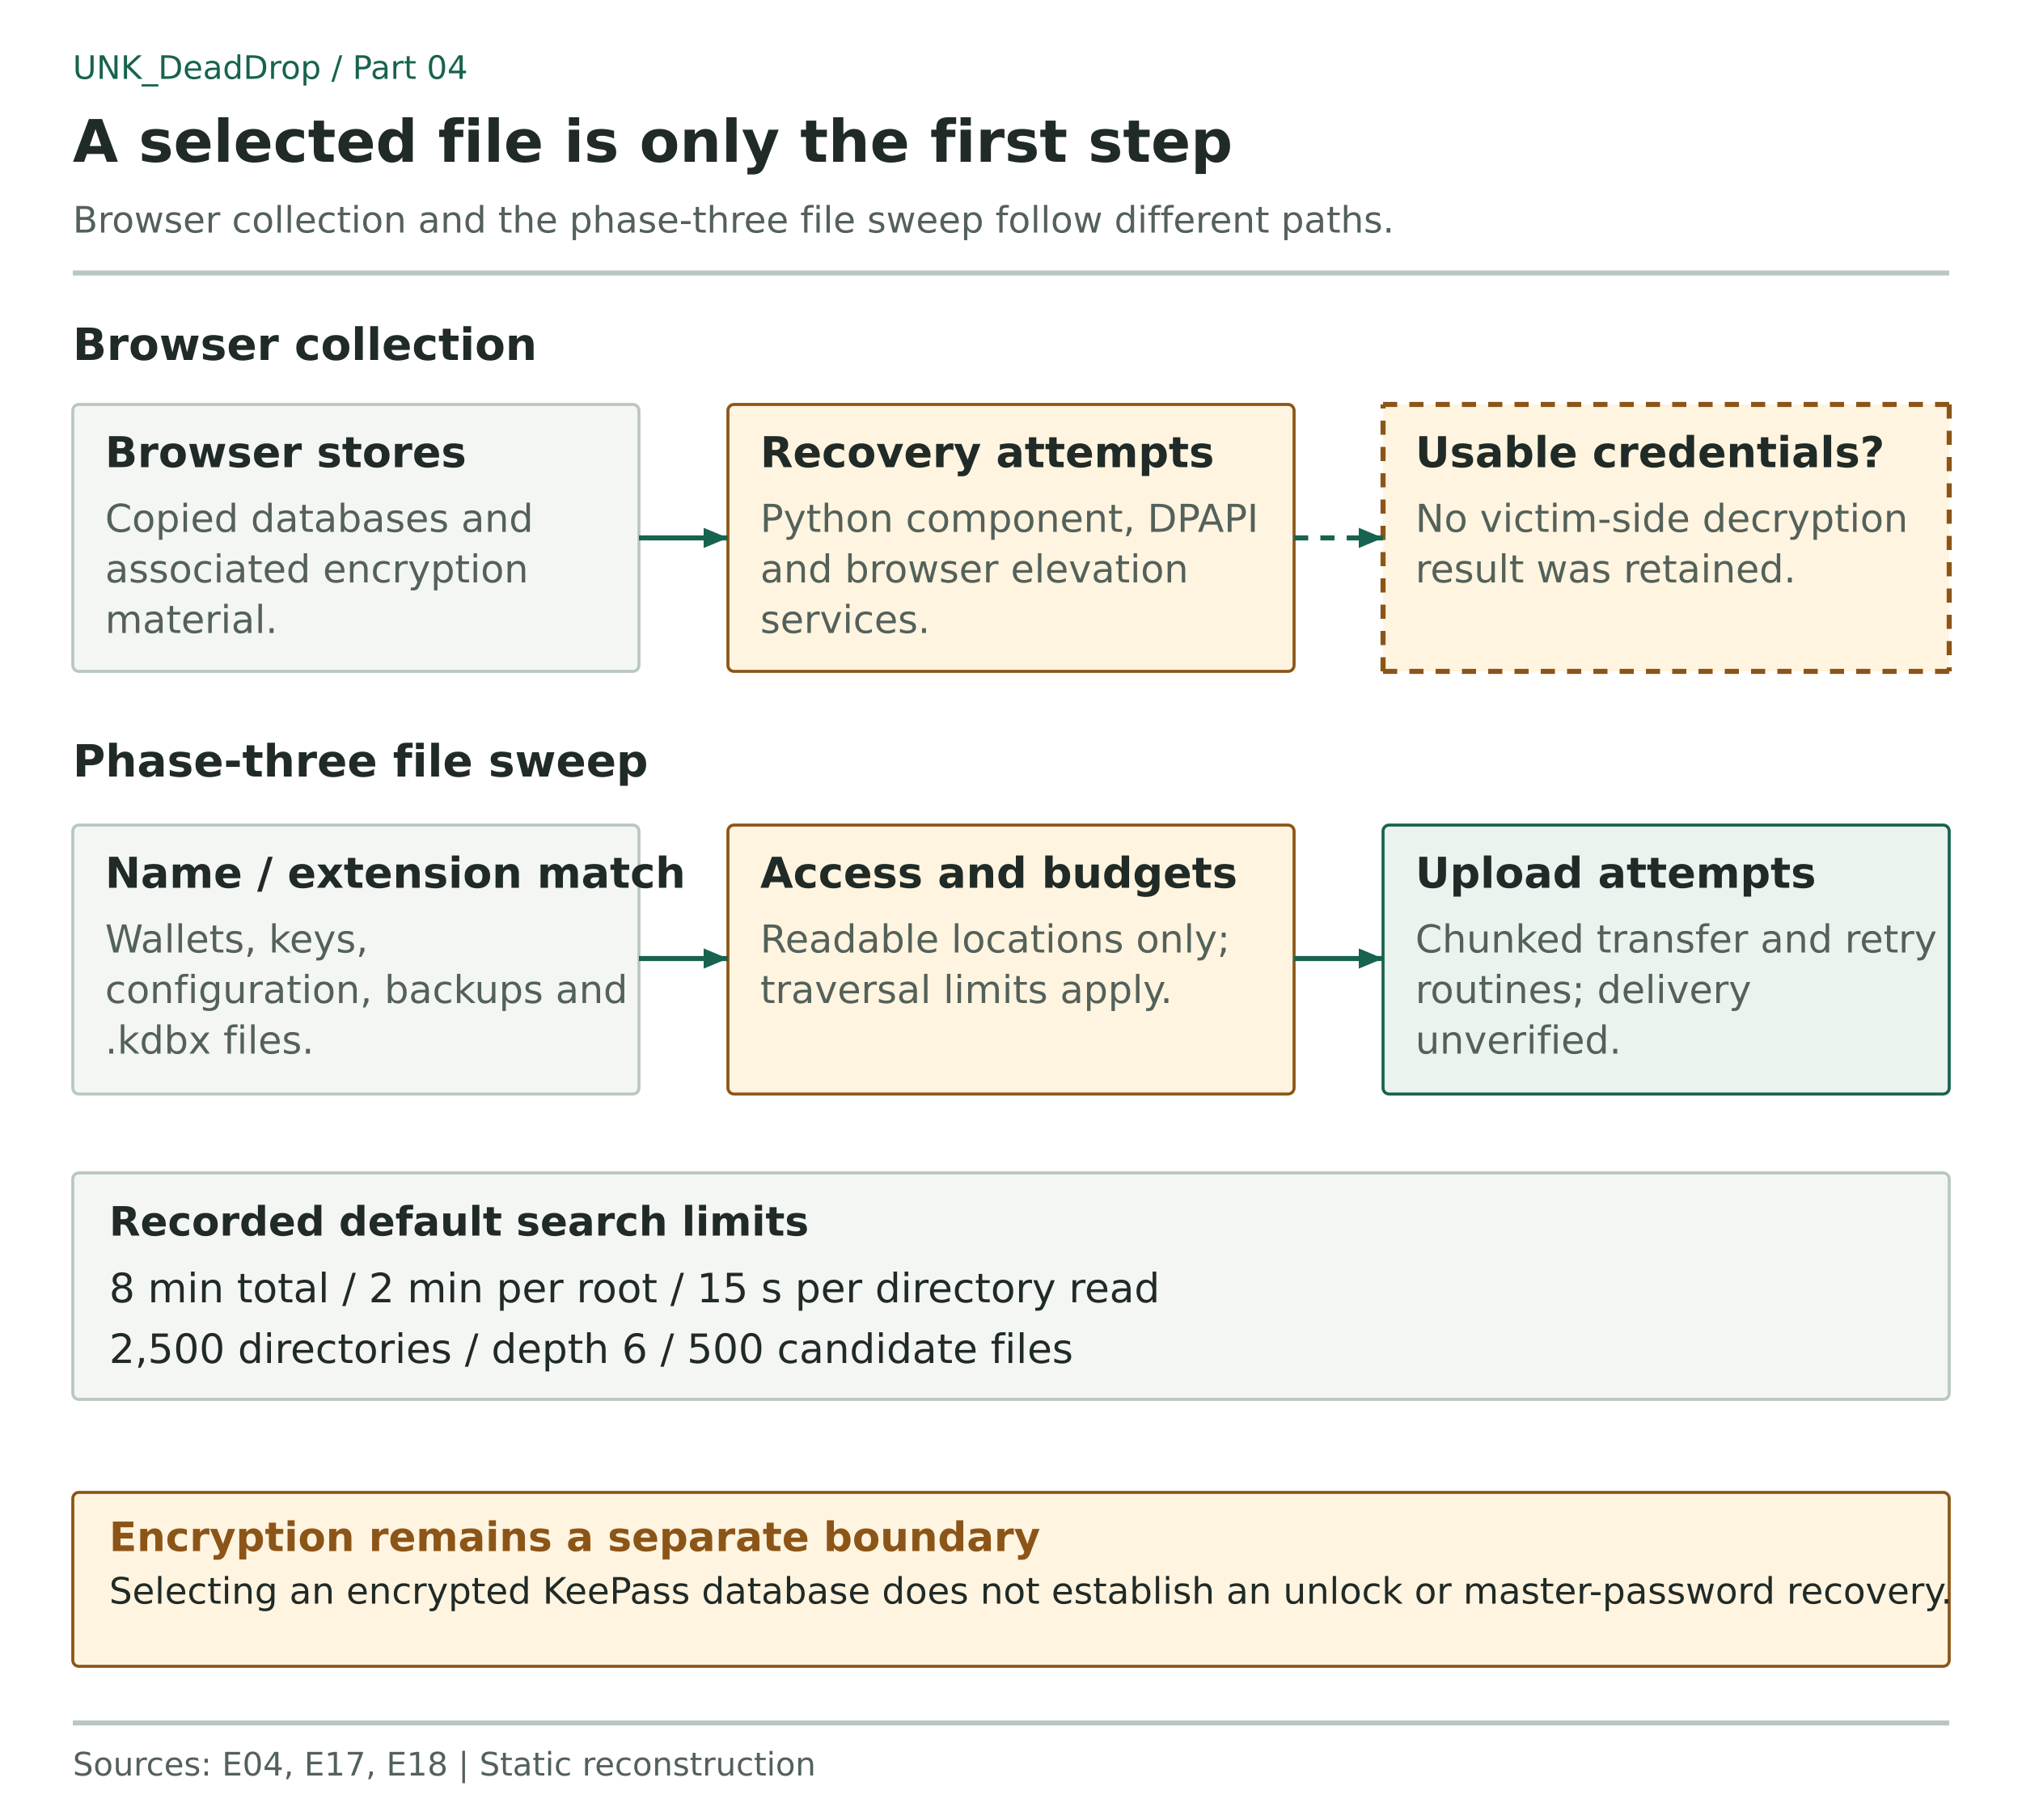
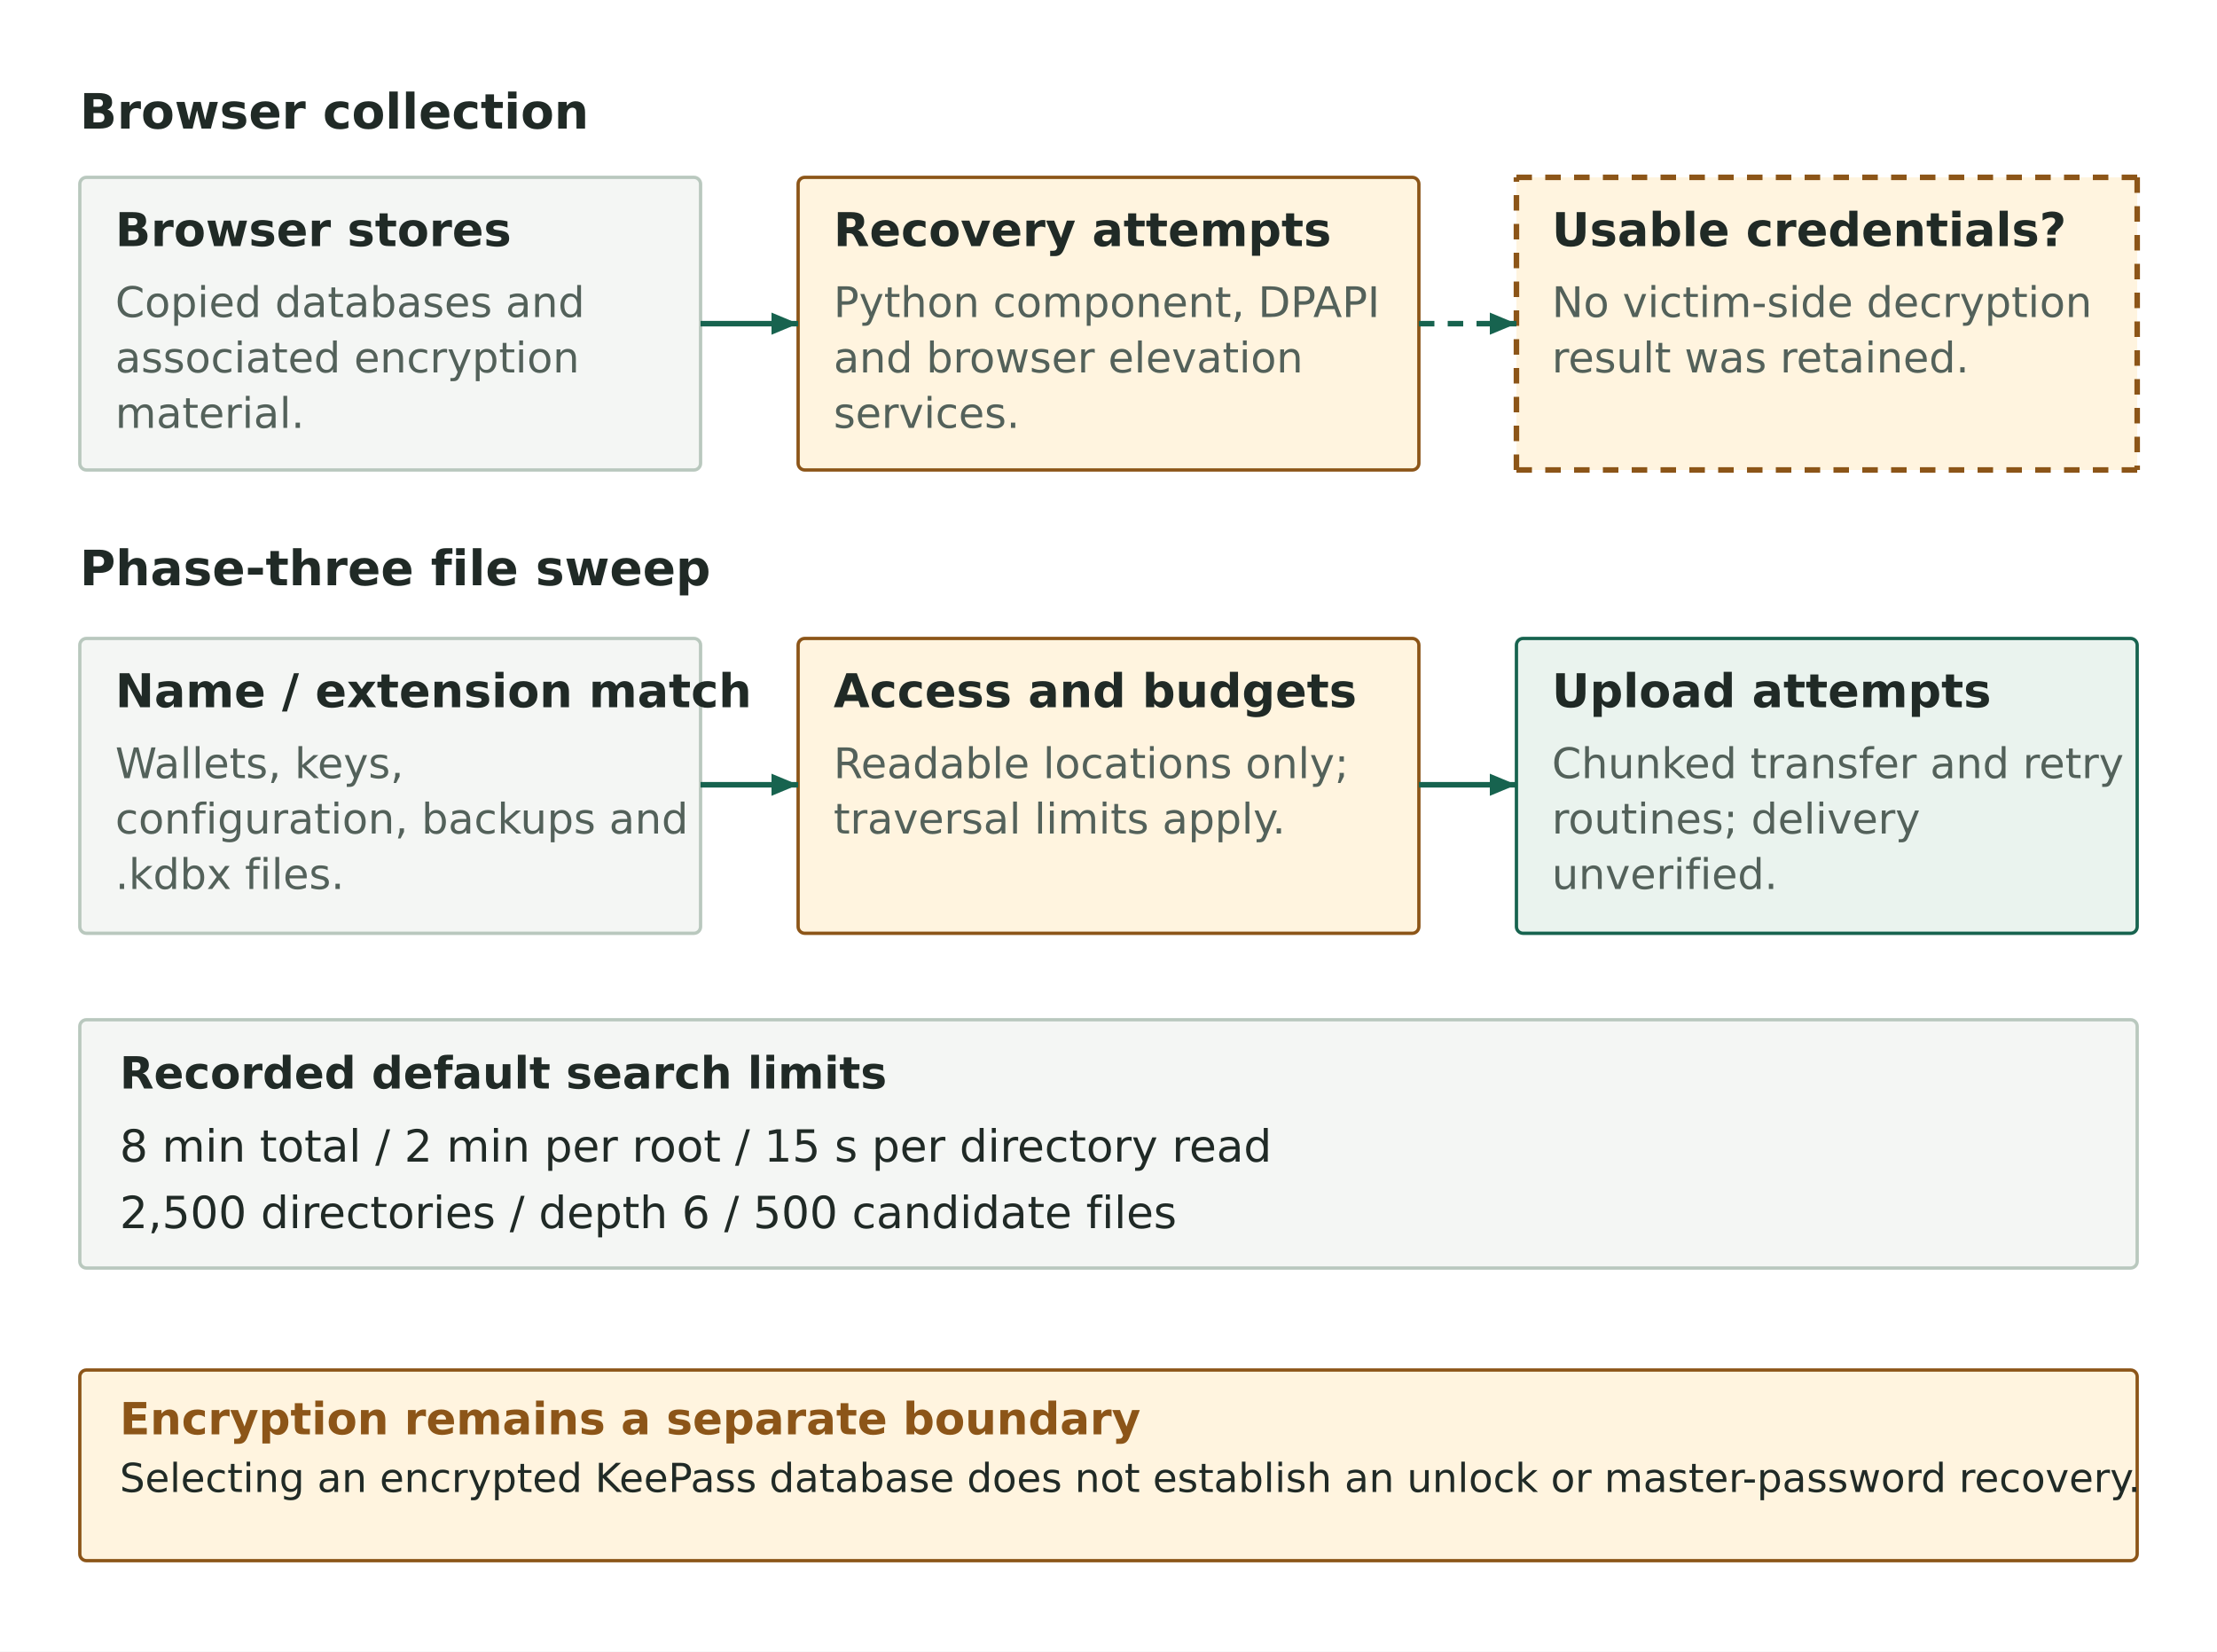
- <svg xmlns="http://www.w3.org/2000/svg" width="1000" height="900" viewBox="0 0 1000 900" role="img" aria-labelledby="title desc">
+ <svg xmlns="http://www.w3.org/2000/svg" width="1000" height="745" viewBox="0 0 1000 745" role="img" aria-labelledby="title desc">
  <defs>
    <marker id="arrow" viewBox="0 0 10 10" refX="9" refY="5" markerWidth="7" markerHeight="7" orient="auto-start-reverse">
      <path d="M 0 0 L 10 5 L 0 10 z" fill="#17634f" />
    </marker>
  </defs>
  <rect width="1000" height="100%" fill="#fff" />
-   <text x="36" y="39" font-family="DejaVu Sans,sans-serif" font-size="16" font-weight="400" fill="#17634f" text-anchor="start">UNK_DeadDrop / Part 04</text>
-   <text x="36" y="80" font-family="DejaVu Sans,sans-serif" font-size="29" font-weight="700" fill="#202a26" text-anchor="start">A selected file is only the first step</text>
-   <text x="36" y="115" font-family="DejaVu Sans,sans-serif" font-size="18" font-weight="400" fill="#53615a" text-anchor="start">Browser collection and the phase-three file sweep follow different paths.</text>
-   <line x1="36.0" y1="135.0" x2="964.0" y2="135.0" stroke="#b9c8be" stroke-width="2.5" />
-   <text x="36" y="178" font-family="DejaVu Sans,sans-serif" font-size="22" font-weight="700" fill="#202a26" text-anchor="start">Browser collection</text>
-   <rect x="36" y="200" width="280" height="132" rx="3" fill="#f4f6f4" stroke="#b9c8be" stroke-width="1.5" />
-   <text x="52" y="231" font-family="DejaVu Sans,sans-serif" font-size="21" font-weight="700" fill="#202a26" text-anchor="start">Browser stores</text>
-   <text x="52" y="263" font-family="DejaVu Sans,sans-serif" font-size="19" font-weight="400" fill="#53615a" text-anchor="start">Copied databases and</text>
-   <text x="52" y="288" font-family="DejaVu Sans,sans-serif" font-size="19" font-weight="400" fill="#53615a" text-anchor="start">associated encryption</text>
-   <text x="52" y="313" font-family="DejaVu Sans,sans-serif" font-size="19" font-weight="400" fill="#53615a" text-anchor="start">material.</text>
-   <rect x="360" y="200" width="280" height="132" rx="3" fill="#fff4df" stroke="#8c5518" stroke-width="1.5" />
-   <text x="376" y="231" font-family="DejaVu Sans,sans-serif" font-size="21" font-weight="700" fill="#202a26" text-anchor="start">Recovery attempts</text>
-   <text x="376" y="263" font-family="DejaVu Sans,sans-serif" font-size="19" font-weight="400" fill="#53615a" text-anchor="start">Python component, DPAPI</text>
-   <text x="376" y="288" font-family="DejaVu Sans,sans-serif" font-size="19" font-weight="400" fill="#53615a" text-anchor="start">and browser elevation</text>
-   <text x="376" y="313" font-family="DejaVu Sans,sans-serif" font-size="19" font-weight="400" fill="#53615a" text-anchor="start">services.</text>
-   <rect x="684" y="200" width="280" height="132" rx="3" fill="#fff4df" stroke="none" stroke-width="1.5" />
-   <line x1="684.0" y1="200.0" x2="691.0" y2="200.0" stroke="#8c5518" stroke-width="2.5" />
-   <line x1="697.0" y1="200.0" x2="704.0" y2="200.0" stroke="#8c5518" stroke-width="2.5" />
-   <line x1="710.0" y1="200.0" x2="717.0" y2="200.0" stroke="#8c5518" stroke-width="2.5" />
-   <line x1="723.0" y1="200.0" x2="730.0" y2="200.0" stroke="#8c5518" stroke-width="2.5" />
-   <line x1="736.0" y1="200.0" x2="743.0" y2="200.0" stroke="#8c5518" stroke-width="2.5" />
-   <line x1="749.0" y1="200.0" x2="756.0" y2="200.0" stroke="#8c5518" stroke-width="2.5" />
-   <line x1="762.0" y1="200.0" x2="769.0" y2="200.0" stroke="#8c5518" stroke-width="2.5" />
-   <line x1="775.0" y1="200.0" x2="782.0" y2="200.0" stroke="#8c5518" stroke-width="2.5" />
-   <line x1="788.0" y1="200.0" x2="795.0" y2="200.0" stroke="#8c5518" stroke-width="2.5" />
-   <line x1="801.0" y1="200.0" x2="808.0" y2="200.0" stroke="#8c5518" stroke-width="2.5" />
-   <line x1="814.0" y1="200.0" x2="821.0" y2="200.0" stroke="#8c5518" stroke-width="2.5" />
-   <line x1="827.0" y1="200.0" x2="834.0" y2="200.0" stroke="#8c5518" stroke-width="2.5" />
-   <line x1="840.0" y1="200.0" x2="847.0" y2="200.0" stroke="#8c5518" stroke-width="2.5" />
-   <line x1="853.0" y1="200.0" x2="860.0" y2="200.0" stroke="#8c5518" stroke-width="2.5" />
-   <line x1="866.0" y1="200.0" x2="873.0" y2="200.0" stroke="#8c5518" stroke-width="2.5" />
-   <line x1="879.0" y1="200.0" x2="886.0" y2="200.0" stroke="#8c5518" stroke-width="2.5" />
-   <line x1="892.0" y1="200.0" x2="899.0" y2="200.0" stroke="#8c5518" stroke-width="2.5" />
-   <line x1="905.0" y1="200.0" x2="912.0" y2="200.0" stroke="#8c5518" stroke-width="2.5" />
-   <line x1="918.0" y1="200.0" x2="925.0" y2="200.0" stroke="#8c5518" stroke-width="2.5" />
-   <line x1="931.0" y1="200.0" x2="938.0" y2="200.0" stroke="#8c5518" stroke-width="2.5" />
-   <line x1="944.0" y1="200.0" x2="951.0" y2="200.0" stroke="#8c5518" stroke-width="2.5" />
-   <line x1="957.0" y1="200.0" x2="964.0" y2="200.0" stroke="#8c5518" stroke-width="2.5" />
-   <line x1="964.0" y1="200.0" x2="964.0" y2="207.0" stroke="#8c5518" stroke-width="2.5" />
-   <line x1="964.0" y1="213.0" x2="964.0" y2="220.0" stroke="#8c5518" stroke-width="2.5" />
-   <line x1="964.0" y1="226.0" x2="964.0" y2="233.0" stroke="#8c5518" stroke-width="2.5" />
-   <line x1="964.0" y1="239.0" x2="964.0" y2="246.0" stroke="#8c5518" stroke-width="2.5" />
-   <line x1="964.0" y1="252.0" x2="964.0" y2="259.0" stroke="#8c5518" stroke-width="2.5" />
-   <line x1="964.0" y1="265.0" x2="964.0" y2="272.0" stroke="#8c5518" stroke-width="2.5" />
-   <line x1="964.0" y1="278.0" x2="964.0" y2="285.0" stroke="#8c5518" stroke-width="2.5" />
-   <line x1="964.0" y1="291.0" x2="964.0" y2="298.0" stroke="#8c5518" stroke-width="2.5" />
-   <line x1="964.0" y1="304.0" x2="964.0" y2="311.0" stroke="#8c5518" stroke-width="2.5" />
-   <line x1="964.0" y1="317.0" x2="964.0" y2="324.0" stroke="#8c5518" stroke-width="2.5" />
-   <line x1="964.0" y1="330.0" x2="964.0" y2="332.0" stroke="#8c5518" stroke-width="2.5" />
-   <line x1="964.0" y1="332.0" x2="957.0" y2="332.0" stroke="#8c5518" stroke-width="2.5" />
-   <line x1="951.0" y1="332.0" x2="944.0" y2="332.0" stroke="#8c5518" stroke-width="2.5" />
-   <line x1="938.0" y1="332.0" x2="931.0" y2="332.0" stroke="#8c5518" stroke-width="2.5" />
-   <line x1="925.0" y1="332.0" x2="918.0" y2="332.0" stroke="#8c5518" stroke-width="2.5" />
-   <line x1="912.0" y1="332.0" x2="905.0" y2="332.0" stroke="#8c5518" stroke-width="2.5" />
-   <line x1="899.0" y1="332.0" x2="892.0" y2="332.0" stroke="#8c5518" stroke-width="2.5" />
-   <line x1="886.0" y1="332.0" x2="879.0" y2="332.0" stroke="#8c5518" stroke-width="2.5" />
-   <line x1="873.0" y1="332.0" x2="866.0" y2="332.0" stroke="#8c5518" stroke-width="2.5" />
-   <line x1="860.0" y1="332.0" x2="853.0" y2="332.0" stroke="#8c5518" stroke-width="2.5" />
-   <line x1="847.0" y1="332.0" x2="840.0" y2="332.0" stroke="#8c5518" stroke-width="2.5" />
-   <line x1="834.0" y1="332.0" x2="827.0" y2="332.0" stroke="#8c5518" stroke-width="2.5" />
-   <line x1="821.0" y1="332.0" x2="814.0" y2="332.0" stroke="#8c5518" stroke-width="2.5" />
-   <line x1="808.0" y1="332.0" x2="801.0" y2="332.0" stroke="#8c5518" stroke-width="2.5" />
-   <line x1="795.0" y1="332.0" x2="788.0" y2="332.0" stroke="#8c5518" stroke-width="2.5" />
-   <line x1="782.0" y1="332.0" x2="775.0" y2="332.0" stroke="#8c5518" stroke-width="2.5" />
-   <line x1="769.0" y1="332.0" x2="762.0" y2="332.0" stroke="#8c5518" stroke-width="2.5" />
-   <line x1="756.0" y1="332.0" x2="749.0" y2="332.0" stroke="#8c5518" stroke-width="2.5" />
-   <line x1="743.0" y1="332.0" x2="736.0" y2="332.0" stroke="#8c5518" stroke-width="2.5" />
-   <line x1="730.0" y1="332.0" x2="723.0" y2="332.0" stroke="#8c5518" stroke-width="2.5" />
-   <line x1="717.0" y1="332.0" x2="710.0" y2="332.0" stroke="#8c5518" stroke-width="2.5" />
-   <line x1="704.0" y1="332.0" x2="697.0" y2="332.0" stroke="#8c5518" stroke-width="2.5" />
-   <line x1="691.0" y1="332.0" x2="684.0" y2="332.0" stroke="#8c5518" stroke-width="2.5" />
-   <line x1="684.0" y1="332.0" x2="684.0" y2="325.0" stroke="#8c5518" stroke-width="2.5" />
-   <line x1="684.0" y1="319.0" x2="684.0" y2="312.0" stroke="#8c5518" stroke-width="2.5" />
-   <line x1="684.0" y1="306.0" x2="684.0" y2="299.0" stroke="#8c5518" stroke-width="2.5" />
-   <line x1="684.0" y1="293.0" x2="684.0" y2="286.0" stroke="#8c5518" stroke-width="2.5" />
-   <line x1="684.0" y1="280.0" x2="684.0" y2="273.0" stroke="#8c5518" stroke-width="2.5" />
-   <line x1="684.0" y1="267.0" x2="684.0" y2="260.0" stroke="#8c5518" stroke-width="2.5" />
-   <line x1="684.0" y1="254.0" x2="684.0" y2="247.0" stroke="#8c5518" stroke-width="2.5" />
-   <line x1="684.0" y1="241.0" x2="684.0" y2="234.0" stroke="#8c5518" stroke-width="2.5" />
-   <line x1="684.0" y1="228.0" x2="684.0" y2="221.0" stroke="#8c5518" stroke-width="2.5" />
-   <line x1="684.0" y1="215.0" x2="684.0" y2="208.0" stroke="#8c5518" stroke-width="2.5" />
-   <line x1="684.0" y1="202.0" x2="684.0" y2="200.0" stroke="#8c5518" stroke-width="2.5" />
-   <text x="700" y="231" font-family="DejaVu Sans,sans-serif" font-size="21" font-weight="700" fill="#202a26" text-anchor="start">Usable credentials?</text>
-   <text x="700" y="263" font-family="DejaVu Sans,sans-serif" font-size="19" font-weight="400" fill="#53615a" text-anchor="start">No victim-side decryption</text>
-   <text x="700" y="288" font-family="DejaVu Sans,sans-serif" font-size="19" font-weight="400" fill="#53615a" text-anchor="start">result was retained.</text>
-   <line x1="316.0" y1="266.0" x2="360.0" y2="266.0" stroke="#17634f" stroke-width="2.5" />
-   <polygon points="360,266 348.0,261.0 348.0,271.0" fill="#17634f" />
-   <line x1="640.0" y1="266.0" x2="647.0" y2="266.0" stroke="#17634f" stroke-width="2.5" />
-   <line x1="653.0" y1="266.0" x2="660.0" y2="266.0" stroke="#17634f" stroke-width="2.5" />
-   <line x1="666.0" y1="266.0" x2="673.0" y2="266.0" stroke="#17634f" stroke-width="2.5" />
-   <line x1="679.0" y1="266.0" x2="684.0" y2="266.0" stroke="#17634f" stroke-width="2.5" />
-   <polygon points="684,266 672.0,261.0 672.0,271.0" fill="#17634f" />
-   <text x="36" y="384" font-family="DejaVu Sans,sans-serif" font-size="22" font-weight="700" fill="#202a26" text-anchor="start">Phase-three file sweep</text>
-   <rect x="36" y="408" width="280" height="133" rx="3" fill="#f4f6f4" stroke="#b9c8be" stroke-width="1.5" />
-   <text x="52" y="439" font-family="DejaVu Sans,sans-serif" font-size="21" font-weight="700" fill="#202a26" text-anchor="start">Name / extension match</text>
-   <text x="52" y="471" font-family="DejaVu Sans,sans-serif" font-size="19" font-weight="400" fill="#53615a" text-anchor="start">Wallets, keys,</text>
-   <text x="52" y="496" font-family="DejaVu Sans,sans-serif" font-size="19" font-weight="400" fill="#53615a" text-anchor="start">configuration, backups and</text>
-   <text x="52" y="521" font-family="DejaVu Sans,sans-serif" font-size="19" font-weight="400" fill="#53615a" text-anchor="start">.kdbx files.</text>
-   <rect x="360" y="408" width="280" height="133" rx="3" fill="#fff4df" stroke="#8c5518" stroke-width="1.5" />
-   <text x="376" y="439" font-family="DejaVu Sans,sans-serif" font-size="21" font-weight="700" fill="#202a26" text-anchor="start">Access and budgets</text>
-   <text x="376" y="471" font-family="DejaVu Sans,sans-serif" font-size="19" font-weight="400" fill="#53615a" text-anchor="start">Readable locations only;</text>
-   <text x="376" y="496" font-family="DejaVu Sans,sans-serif" font-size="19" font-weight="400" fill="#53615a" text-anchor="start">traversal limits apply.</text>
-   <rect x="684" y="408" width="280" height="133" rx="3" fill="#eaf3ee" stroke="#17634f" stroke-width="1.5" />
-   <text x="700" y="439" font-family="DejaVu Sans,sans-serif" font-size="21" font-weight="700" fill="#202a26" text-anchor="start">Upload attempts</text>
-   <text x="700" y="471" font-family="DejaVu Sans,sans-serif" font-size="19" font-weight="400" fill="#53615a" text-anchor="start">Chunked transfer and retry</text>
-   <text x="700" y="496" font-family="DejaVu Sans,sans-serif" font-size="19" font-weight="400" fill="#53615a" text-anchor="start">routines; delivery</text>
-   <text x="700" y="521" font-family="DejaVu Sans,sans-serif" font-size="19" font-weight="400" fill="#53615a" text-anchor="start">unverified.</text>
-   <line x1="316.0" y1="474.0" x2="360.0" y2="474.0" stroke="#17634f" stroke-width="2.5" />
-   <polygon points="360,474 348.0,469.0 348.0,479.0" fill="#17634f" />
-   <line x1="640.0" y1="474.0" x2="684.0" y2="474.0" stroke="#17634f" stroke-width="2.5" />
-   <polygon points="684,474 672.0,469.0 672.0,479.0" fill="#17634f" />
-   <rect x="36" y="580" width="928" height="112" rx="3" fill="#f4f6f4" stroke="#b9c8be" stroke-width="1.5" />
-   <text x="54" y="611" font-family="DejaVu Sans,sans-serif" font-size="20" font-weight="700" fill="#202a26" text-anchor="start">Recorded default search limits</text>
-   <text x="54" y="644" font-family="DejaVu Sans,sans-serif" font-size="20" font-weight="400" fill="#202a26" text-anchor="start">8 min total   /   2 min per root   /   15 s per directory read</text>
-   <text x="54" y="674" font-family="DejaVu Sans,sans-serif" font-size="20" font-weight="400" fill="#202a26" text-anchor="start">2,500 directories   /   depth 6   /   500 candidate files</text>
-   <rect x="36" y="738" width="928" height="86" rx="3" fill="#fff4df" stroke="#8c5518" stroke-width="1.5" />
-   <text x="54" y="767" font-family="DejaVu Sans,sans-serif" font-size="20" font-weight="700" fill="#8c5518" text-anchor="start">Encryption remains a separate boundary</text>
-   <text x="54" y="793" font-family="DejaVu Sans,sans-serif" font-size="18" font-weight="400" fill="#202a26" text-anchor="start">Selecting an encrypted KeePass database does not establish an unlock or master-password recovery.</text>
-   <line x1="36.0" y1="852.0" x2="964.0" y2="852.0" stroke="#b9c8be" stroke-width="2.5" />
-   <text x="36" y="878" font-family="DejaVu Sans,sans-serif" font-size="16" font-weight="400" fill="#53615a" text-anchor="start">Sources: E04, E17, E18 | Static reconstruction</text>
+   <g transform="translate(0,-120)">
+     <text x="36" y="178" font-family="DejaVu Sans,sans-serif" font-size="22" font-weight="700" fill="#202a26" text-anchor="start">Browser collection</text>
+     <rect x="36" y="200" width="280" height="132" rx="3" fill="#f4f6f4" stroke="#b9c8be" stroke-width="1.5" />
+     <text x="52" y="231" font-family="DejaVu Sans,sans-serif" font-size="21" font-weight="700" fill="#202a26" text-anchor="start">Browser stores</text>
+     <text x="52" y="263" font-family="DejaVu Sans,sans-serif" font-size="19" font-weight="400" fill="#53615a" text-anchor="start">Copied databases and</text>
+     <text x="52" y="288" font-family="DejaVu Sans,sans-serif" font-size="19" font-weight="400" fill="#53615a" text-anchor="start">associated encryption</text>
+     <text x="52" y="313" font-family="DejaVu Sans,sans-serif" font-size="19" font-weight="400" fill="#53615a" text-anchor="start">material.</text>
+     <rect x="360" y="200" width="280" height="132" rx="3" fill="#fff4df" stroke="#8c5518" stroke-width="1.5" />
+     <text x="376" y="231" font-family="DejaVu Sans,sans-serif" font-size="21" font-weight="700" fill="#202a26" text-anchor="start">Recovery attempts</text>
+     <text x="376" y="263" font-family="DejaVu Sans,sans-serif" font-size="19" font-weight="400" fill="#53615a" text-anchor="start">Python component, DPAPI</text>
+     <text x="376" y="288" font-family="DejaVu Sans,sans-serif" font-size="19" font-weight="400" fill="#53615a" text-anchor="start">and browser elevation</text>
+     <text x="376" y="313" font-family="DejaVu Sans,sans-serif" font-size="19" font-weight="400" fill="#53615a" text-anchor="start">services.</text>
+     <rect x="684" y="200" width="280" height="132" rx="3" fill="#fff4df" stroke="none" stroke-width="1.5" />
+     <line x1="684.0" y1="200.0" x2="691.0" y2="200.0" stroke="#8c5518" stroke-width="2.5" />
+     <line x1="697.0" y1="200.0" x2="704.0" y2="200.0" stroke="#8c5518" stroke-width="2.5" />
+     <line x1="710.0" y1="200.0" x2="717.0" y2="200.0" stroke="#8c5518" stroke-width="2.5" />
+     <line x1="723.0" y1="200.0" x2="730.0" y2="200.0" stroke="#8c5518" stroke-width="2.5" />
+     <line x1="736.0" y1="200.0" x2="743.0" y2="200.0" stroke="#8c5518" stroke-width="2.5" />
+     <line x1="749.0" y1="200.0" x2="756.0" y2="200.0" stroke="#8c5518" stroke-width="2.5" />
+     <line x1="762.0" y1="200.0" x2="769.0" y2="200.0" stroke="#8c5518" stroke-width="2.5" />
+     <line x1="775.0" y1="200.0" x2="782.0" y2="200.0" stroke="#8c5518" stroke-width="2.5" />
+     <line x1="788.0" y1="200.0" x2="795.0" y2="200.0" stroke="#8c5518" stroke-width="2.5" />
+     <line x1="801.0" y1="200.0" x2="808.0" y2="200.0" stroke="#8c5518" stroke-width="2.5" />
+     <line x1="814.0" y1="200.0" x2="821.0" y2="200.0" stroke="#8c5518" stroke-width="2.5" />
+     <line x1="827.0" y1="200.0" x2="834.0" y2="200.0" stroke="#8c5518" stroke-width="2.5" />
+     <line x1="840.0" y1="200.0" x2="847.0" y2="200.0" stroke="#8c5518" stroke-width="2.5" />
+     <line x1="853.0" y1="200.0" x2="860.0" y2="200.0" stroke="#8c5518" stroke-width="2.5" />
+     <line x1="866.0" y1="200.0" x2="873.0" y2="200.0" stroke="#8c5518" stroke-width="2.5" />
+     <line x1="879.0" y1="200.0" x2="886.0" y2="200.0" stroke="#8c5518" stroke-width="2.5" />
+     <line x1="892.0" y1="200.0" x2="899.0" y2="200.0" stroke="#8c5518" stroke-width="2.5" />
+     <line x1="905.0" y1="200.0" x2="912.0" y2="200.0" stroke="#8c5518" stroke-width="2.5" />
+     <line x1="918.0" y1="200.0" x2="925.0" y2="200.0" stroke="#8c5518" stroke-width="2.5" />
+     <line x1="931.0" y1="200.0" x2="938.0" y2="200.0" stroke="#8c5518" stroke-width="2.5" />
+     <line x1="944.0" y1="200.0" x2="951.0" y2="200.0" stroke="#8c5518" stroke-width="2.5" />
+     <line x1="957.0" y1="200.0" x2="964.0" y2="200.0" stroke="#8c5518" stroke-width="2.5" />
+     <line x1="964.0" y1="200.0" x2="964.0" y2="207.0" stroke="#8c5518" stroke-width="2.5" />
+     <line x1="964.0" y1="213.0" x2="964.0" y2="220.0" stroke="#8c5518" stroke-width="2.5" />
+     <line x1="964.0" y1="226.0" x2="964.0" y2="233.0" stroke="#8c5518" stroke-width="2.5" />
+     <line x1="964.0" y1="239.0" x2="964.0" y2="246.0" stroke="#8c5518" stroke-width="2.5" />
+     <line x1="964.0" y1="252.0" x2="964.0" y2="259.0" stroke="#8c5518" stroke-width="2.5" />
+     <line x1="964.0" y1="265.0" x2="964.0" y2="272.0" stroke="#8c5518" stroke-width="2.5" />
+     <line x1="964.0" y1="278.0" x2="964.0" y2="285.0" stroke="#8c5518" stroke-width="2.5" />
+     <line x1="964.0" y1="291.0" x2="964.0" y2="298.0" stroke="#8c5518" stroke-width="2.5" />
+     <line x1="964.0" y1="304.0" x2="964.0" y2="311.0" stroke="#8c5518" stroke-width="2.5" />
+     <line x1="964.0" y1="317.0" x2="964.0" y2="324.0" stroke="#8c5518" stroke-width="2.5" />
+     <line x1="964.0" y1="330.0" x2="964.0" y2="332.0" stroke="#8c5518" stroke-width="2.5" />
+     <line x1="964.0" y1="332.0" x2="957.0" y2="332.0" stroke="#8c5518" stroke-width="2.5" />
+     <line x1="951.0" y1="332.0" x2="944.0" y2="332.0" stroke="#8c5518" stroke-width="2.5" />
+     <line x1="938.0" y1="332.0" x2="931.0" y2="332.0" stroke="#8c5518" stroke-width="2.5" />
+     <line x1="925.0" y1="332.0" x2="918.0" y2="332.0" stroke="#8c5518" stroke-width="2.5" />
+     <line x1="912.0" y1="332.0" x2="905.0" y2="332.0" stroke="#8c5518" stroke-width="2.5" />
+     <line x1="899.0" y1="332.0" x2="892.0" y2="332.0" stroke="#8c5518" stroke-width="2.5" />
+     <line x1="886.0" y1="332.0" x2="879.0" y2="332.0" stroke="#8c5518" stroke-width="2.5" />
+     <line x1="873.0" y1="332.0" x2="866.0" y2="332.0" stroke="#8c5518" stroke-width="2.5" />
+     <line x1="860.0" y1="332.0" x2="853.0" y2="332.0" stroke="#8c5518" stroke-width="2.5" />
+     <line x1="847.0" y1="332.0" x2="840.0" y2="332.0" stroke="#8c5518" stroke-width="2.5" />
+     <line x1="834.0" y1="332.0" x2="827.0" y2="332.0" stroke="#8c5518" stroke-width="2.5" />
+     <line x1="821.0" y1="332.0" x2="814.0" y2="332.0" stroke="#8c5518" stroke-width="2.5" />
+     <line x1="808.0" y1="332.0" x2="801.0" y2="332.0" stroke="#8c5518" stroke-width="2.5" />
+     <line x1="795.0" y1="332.0" x2="788.0" y2="332.0" stroke="#8c5518" stroke-width="2.5" />
+     <line x1="782.0" y1="332.0" x2="775.0" y2="332.0" stroke="#8c5518" stroke-width="2.5" />
+     <line x1="769.0" y1="332.0" x2="762.0" y2="332.0" stroke="#8c5518" stroke-width="2.5" />
+     <line x1="756.0" y1="332.0" x2="749.0" y2="332.0" stroke="#8c5518" stroke-width="2.5" />
+     <line x1="743.0" y1="332.0" x2="736.0" y2="332.0" stroke="#8c5518" stroke-width="2.5" />
+     <line x1="730.0" y1="332.0" x2="723.0" y2="332.0" stroke="#8c5518" stroke-width="2.5" />
+     <line x1="717.0" y1="332.0" x2="710.0" y2="332.0" stroke="#8c5518" stroke-width="2.5" />
+     <line x1="704.0" y1="332.0" x2="697.0" y2="332.0" stroke="#8c5518" stroke-width="2.5" />
+     <line x1="691.0" y1="332.0" x2="684.0" y2="332.0" stroke="#8c5518" stroke-width="2.5" />
+     <line x1="684.0" y1="332.0" x2="684.0" y2="325.0" stroke="#8c5518" stroke-width="2.5" />
+     <line x1="684.0" y1="319.0" x2="684.0" y2="312.0" stroke="#8c5518" stroke-width="2.5" />
+     <line x1="684.0" y1="306.0" x2="684.0" y2="299.0" stroke="#8c5518" stroke-width="2.5" />
+     <line x1="684.0" y1="293.0" x2="684.0" y2="286.0" stroke="#8c5518" stroke-width="2.5" />
+     <line x1="684.0" y1="280.0" x2="684.0" y2="273.0" stroke="#8c5518" stroke-width="2.5" />
+     <line x1="684.0" y1="267.0" x2="684.0" y2="260.0" stroke="#8c5518" stroke-width="2.5" />
+     <line x1="684.0" y1="254.0" x2="684.0" y2="247.0" stroke="#8c5518" stroke-width="2.5" />
+     <line x1="684.0" y1="241.0" x2="684.0" y2="234.0" stroke="#8c5518" stroke-width="2.5" />
+     <line x1="684.0" y1="228.0" x2="684.0" y2="221.0" stroke="#8c5518" stroke-width="2.5" />
+     <line x1="684.0" y1="215.0" x2="684.0" y2="208.0" stroke="#8c5518" stroke-width="2.5" />
+     <line x1="684.0" y1="202.0" x2="684.0" y2="200.0" stroke="#8c5518" stroke-width="2.5" />
+     <text x="700" y="231" font-family="DejaVu Sans,sans-serif" font-size="21" font-weight="700" fill="#202a26" text-anchor="start">Usable credentials?</text>
+     <text x="700" y="263" font-family="DejaVu Sans,sans-serif" font-size="19" font-weight="400" fill="#53615a" text-anchor="start">No victim-side decryption</text>
+     <text x="700" y="288" font-family="DejaVu Sans,sans-serif" font-size="19" font-weight="400" fill="#53615a" text-anchor="start">result was retained.</text>
+     <line x1="316.0" y1="266.0" x2="360.0" y2="266.0" stroke="#17634f" stroke-width="2.5" />
+     <polygon points="360,266 348.0,261.0 348.0,271.0" fill="#17634f" />
+     <line x1="640.0" y1="266.0" x2="647.0" y2="266.0" stroke="#17634f" stroke-width="2.5" />
+     <line x1="653.0" y1="266.0" x2="660.0" y2="266.0" stroke="#17634f" stroke-width="2.5" />
+     <line x1="666.0" y1="266.0" x2="673.0" y2="266.0" stroke="#17634f" stroke-width="2.5" />
+     <line x1="679.0" y1="266.0" x2="684.0" y2="266.0" stroke="#17634f" stroke-width="2.5" />
+     <polygon points="684,266 672.0,261.0 672.0,271.0" fill="#17634f" />
+     <text x="36" y="384" font-family="DejaVu Sans,sans-serif" font-size="22" font-weight="700" fill="#202a26" text-anchor="start">Phase-three file sweep</text>
+     <rect x="36" y="408" width="280" height="133" rx="3" fill="#f4f6f4" stroke="#b9c8be" stroke-width="1.5" />
+     <text x="52" y="439" font-family="DejaVu Sans,sans-serif" font-size="21" font-weight="700" fill="#202a26" text-anchor="start">Name / extension match</text>
+     <text x="52" y="471" font-family="DejaVu Sans,sans-serif" font-size="19" font-weight="400" fill="#53615a" text-anchor="start">Wallets, keys,</text>
+     <text x="52" y="496" font-family="DejaVu Sans,sans-serif" font-size="19" font-weight="400" fill="#53615a" text-anchor="start">configuration, backups and</text>
+     <text x="52" y="521" font-family="DejaVu Sans,sans-serif" font-size="19" font-weight="400" fill="#53615a" text-anchor="start">.kdbx files.</text>
+     <rect x="360" y="408" width="280" height="133" rx="3" fill="#fff4df" stroke="#8c5518" stroke-width="1.5" />
+     <text x="376" y="439" font-family="DejaVu Sans,sans-serif" font-size="21" font-weight="700" fill="#202a26" text-anchor="start">Access and budgets</text>
+     <text x="376" y="471" font-family="DejaVu Sans,sans-serif" font-size="19" font-weight="400" fill="#53615a" text-anchor="start">Readable locations only;</text>
+     <text x="376" y="496" font-family="DejaVu Sans,sans-serif" font-size="19" font-weight="400" fill="#53615a" text-anchor="start">traversal limits apply.</text>
+     <rect x="684" y="408" width="280" height="133" rx="3" fill="#eaf3ee" stroke="#17634f" stroke-width="1.5" />
+     <text x="700" y="439" font-family="DejaVu Sans,sans-serif" font-size="21" font-weight="700" fill="#202a26" text-anchor="start">Upload attempts</text>
+     <text x="700" y="471" font-family="DejaVu Sans,sans-serif" font-size="19" font-weight="400" fill="#53615a" text-anchor="start">Chunked transfer and retry</text>
+     <text x="700" y="496" font-family="DejaVu Sans,sans-serif" font-size="19" font-weight="400" fill="#53615a" text-anchor="start">routines; delivery</text>
+     <text x="700" y="521" font-family="DejaVu Sans,sans-serif" font-size="19" font-weight="400" fill="#53615a" text-anchor="start">unverified.</text>
+     <line x1="316.0" y1="474.0" x2="360.0" y2="474.0" stroke="#17634f" stroke-width="2.5" />
+     <polygon points="360,474 348.0,469.0 348.0,479.0" fill="#17634f" />
+     <line x1="640.0" y1="474.0" x2="684.0" y2="474.0" stroke="#17634f" stroke-width="2.5" />
+     <polygon points="684,474 672.0,469.0 672.0,479.0" fill="#17634f" />
+     <rect x="36" y="580" width="928" height="112" rx="3" fill="#f4f6f4" stroke="#b9c8be" stroke-width="1.5" />
+     <text x="54" y="611" font-family="DejaVu Sans,sans-serif" font-size="20" font-weight="700" fill="#202a26" text-anchor="start">Recorded default search limits</text>
+     <text x="54" y="644" font-family="DejaVu Sans,sans-serif" font-size="20" font-weight="400" fill="#202a26" text-anchor="start">8 min total   /   2 min per root   /   15 s per directory read</text>
+     <text x="54" y="674" font-family="DejaVu Sans,sans-serif" font-size="20" font-weight="400" fill="#202a26" text-anchor="start">2,500 directories   /   depth 6   /   500 candidate files</text>
+     <rect x="36" y="738" width="928" height="86" rx="3" fill="#fff4df" stroke="#8c5518" stroke-width="1.5" />
+     <text x="54" y="767" font-family="DejaVu Sans,sans-serif" font-size="20" font-weight="700" fill="#8c5518" text-anchor="start">Encryption remains a separate boundary</text>
+     <text x="54" y="793" font-family="DejaVu Sans,sans-serif" font-size="18" font-weight="400" fill="#202a26" text-anchor="start">Selecting an encrypted KeePass database does not establish an unlock or master-password recovery.</text>
+   </g>
</svg>
